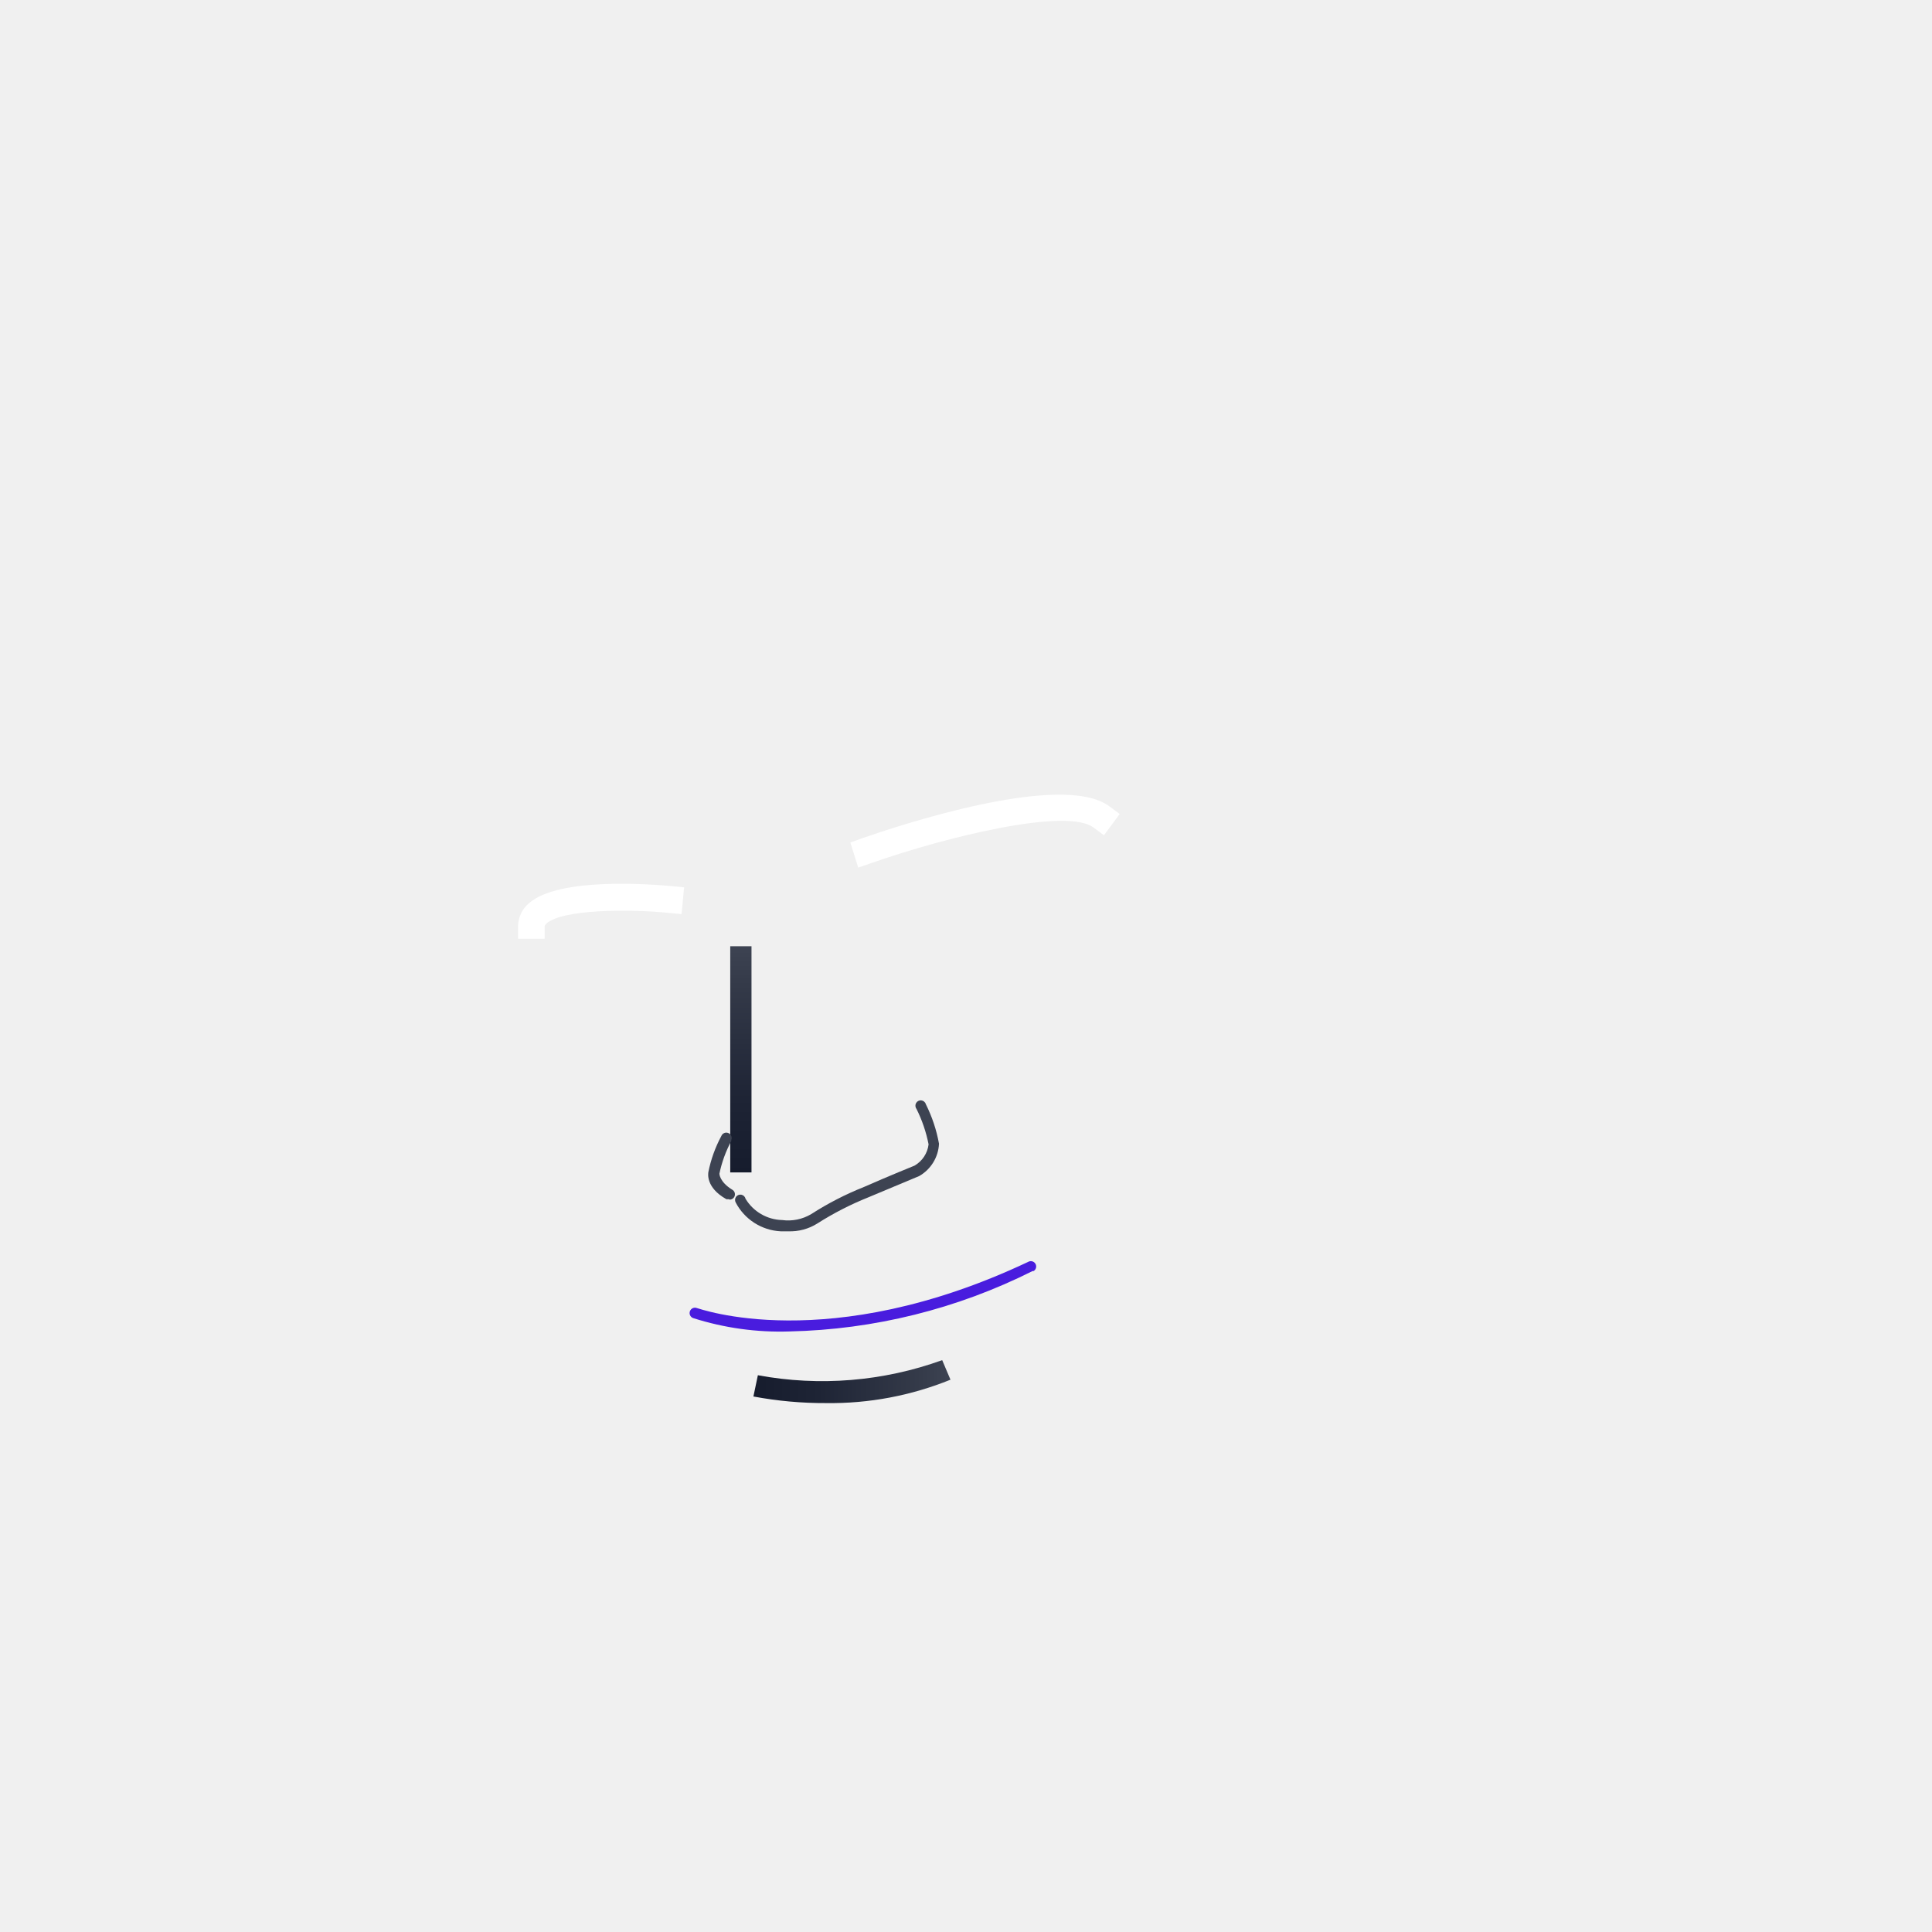
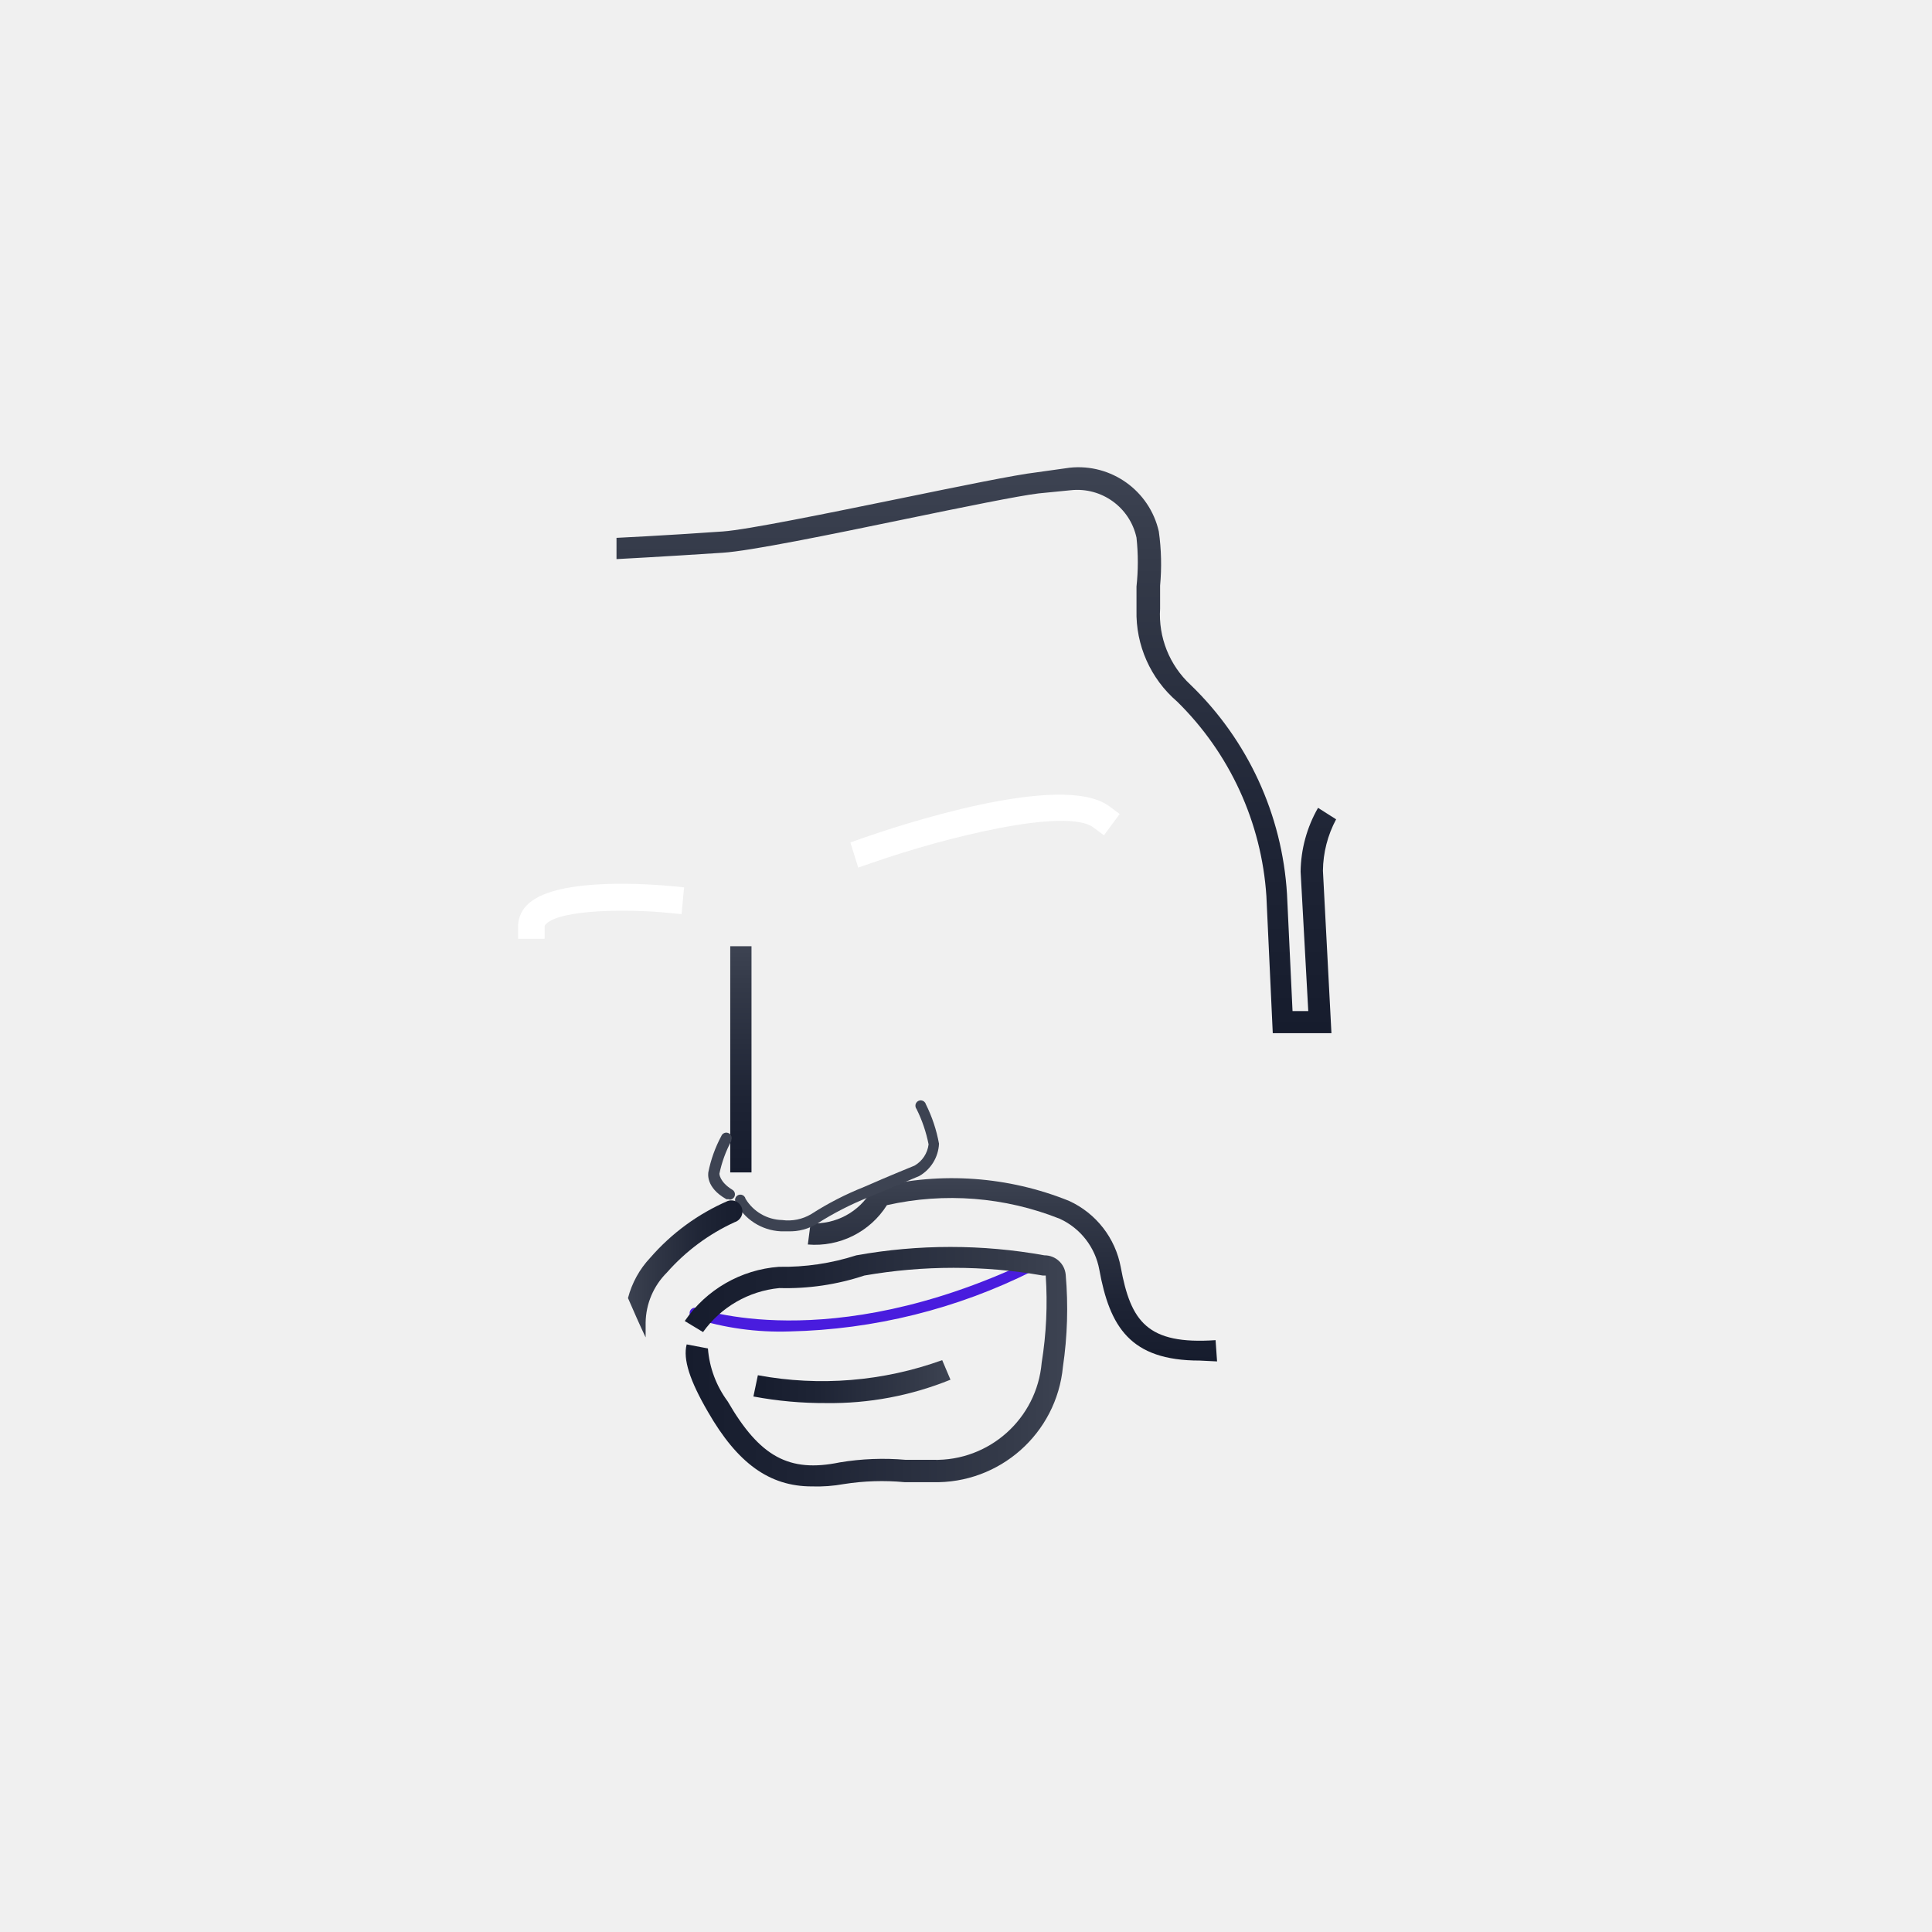
<svg xmlns="http://www.w3.org/2000/svg" xmlns:xlink="http://www.w3.org/1999/xlink" id="Livello_1" data-name="Livello 1" viewBox="0 0 90.88 90.88">
  <defs>
-     <style>.cls-1{fill:#fff;}.cls-2{fill:url(#Sfumatura_senza_nome);}.cls-3{fill:url(#Sfumatura_senza_nome-2);}.cls-4{fill:#491cde;}.cls-5{fill:#3d4352;}</style>
+     <style>.cls-1{fill:#fff;}.cls-2{fill:url(#Sfumatura_senza_nome);}.cls-3{fill:url(#Sfumatura_senza_nome-2);}.cls-4{fill:#491cde;}.cls-5{fill:url(#Sfumatura_senza_nome-3);}.cls-6{fill:url(#Sfumatura_senza_nome-4);}.cls-7{fill:#3d4352;}.cls-8{fill:url(#Sfumatura_senza_nome_10);}.cls-9{fill:url(#Sfumatura_senza_nome-5);}</style>
    <linearGradient id="Sfumatura_senza_nome" x1="34.85" y1="-2318.04" x2="34.85" y2="-2307.4" gradientTransform="matrix(1, 0, 0, -1, 0, -2262.89)" gradientUnits="userSpaceOnUse">
      <stop offset="0" stop-color="#161c2d" />
      <stop offset="0.33" stop-color="#1e2435" />
      <stop offset="0.83" stop-color="#343a49" />
      <stop offset="1" stop-color="#3d4352" />
    </linearGradient>
    <linearGradient id="Sfumatura_senza_nome-2" x1="35.44" y1="-2327.83" x2="44.71" y2="-2327.83" xlink:href="#Sfumatura_senza_nome" />
+     <linearGradient id="Sfumatura_senza_nome-3" x1="32.22" y1="-2327.18" x2="50.23" y2="-2327.18" xlink:href="#Sfumatura_senza_nome" />
+     <linearGradient id="Sfumatura_senza_nome-4" x1="47.64" y1="-2326.89" x2="47.64" y2="-2318.24" xlink:href="#Sfumatura_senza_nome" />
+     <linearGradient id="Sfumatura_senza_nome_10" x1="29.41" y1="-2322.63" x2="34.94" y2="-2322.63" gradientTransform="matrix(1, 0, 0, -1, 0, -2262.89)" gradientUnits="userSpaceOnUse">
+       <stop offset="0" stop-color="#3d4352" />
+       <stop offset="0.17" stop-color="#343a49" />
+       <stop offset="0.67" stop-color="#1e2435" />
+       <stop offset="1" stop-color="#161c2d" />
+     </linearGradient>
+     <linearGradient id="Sfumatura_senza_nome-5" x1="45.93" y1="-2311.49" x2="45.93" y2="-2284.91" xlink:href="#Sfumatura_senza_nome" />
  </defs>
  <path class="cls-1" d="M40.37,40.81,40,39.63l.59-.21c1.54-.54,9.34-3.15,11.58-1.5l.5.37-.74,1-.5-.37c-1.26-.93-6.85.42-10.42,1.67Z" />
  <path class="cls-1" d="M25.62,44.16H24.37v-.62a1.43,1.43,0,0,1,.51-1.05c1.41-1.25,5.81-.89,6.68-.81l.62.06L32.06,43l-.62-.06c-1.93-.19-5-.16-5.73.5-.09.08-.09.12-.09.14Z" />
  <rect class="cls-2" x="34.35" y="44.51" width="1" height="10.64" />
  <path class="cls-3" d="M38.87,66a18.11,18.11,0,0,1-3.43-.31l.21-1a16.61,16.61,0,0,0,8.67-.71l.39.92A15,15,0,0,1,38.87,66Z" />
  <path class="cls-4" d="M37.14,62.63A13.44,13.44,0,0,1,32.6,62a.25.25,0,0,1,.18-.47h0c.06,0,6.15,2.28,15.58-2.17a.25.25,0,0,1,.26.43l-.05,0A26.8,26.8,0,0,1,37.14,62.63Z" />
-   <path class="cls-5" d="M34.29,56.41h-.12c-1-.56-.85-1.24-.85-1.27a6.08,6.08,0,0,1,.61-1.7.25.25,0,0,1,.47.18l0,.05a5.73,5.73,0,0,0-.56,1.54s0,.38.6.75a.25.25,0,0,1-.12.47Z" />
-   <path class="cls-5" d="M37.08,57.92h-.36a2.53,2.53,0,0,1-2.11-1.35.25.25,0,1,1,.46-.18,2.07,2.07,0,0,0,1.72,1,2.12,2.12,0,0,0,1.37-.28,14.49,14.49,0,0,1,2.49-1.28c1.11-.49,2.37-1,2.37-1a1.34,1.34,0,0,0,.66-1,6.57,6.57,0,0,0-.57-1.67.25.25,0,1,1,.44-.22,6.91,6.91,0,0,1,.62,1.86,1.85,1.85,0,0,1-.93,1.52l-2.39,1a14.51,14.51,0,0,0-2.4,1.23A2.4,2.4,0,0,1,37.08,57.92Z" />
+   <path class="cls-5" d="M38.19,69.92c-2,0-3.5-1.09-4.89-3.51-.85-1.46-1.18-2.47-1-3.17l1,.19a4.8,4.8,0,0,0,.93,2.49c1.51,2.61,2.89,3.36,5.27,2.87a12.34,12.34,0,0,1,3.11-.12h1.28A5,5,0,0,0,49,64.1a18.09,18.09,0,0,0,.19-4.1h-.14a24.45,24.45,0,0,0-8.39,0,11.67,11.67,0,0,1-4,.59,5,5,0,0,0-3.59,2.07l-.86-.52a5.9,5.9,0,0,1,4.43-2.55,11.27,11.27,0,0,0,3.64-.54,25,25,0,0,1,8.85,0,1,1,0,0,1,1,.91A18.66,18.66,0,0,1,50,64.29a6,6,0,0,1-6.14,5.43H42.55a11.47,11.47,0,0,0-2.86.09A7.09,7.09,0,0,1,38.19,69.92Z" />
+   <path class="cls-6" d="M56.43,64c-3.27,0-4.23-1.59-4.72-4.28a3.28,3.28,0,0,0-1.86-2.39,13.8,13.8,0,0,0-8.13-.64A4,4,0,0,1,38,58.54l.13-1A3.09,3.09,0,0,0,41,56l.1-.16h.19a14.73,14.73,0,0,1,9,.65,4.29,4.29,0,0,1,2.43,3.12c.47,2.55,1.24,3.65,4.46,3.43l.07,1Z" />
+   <path class="cls-7" d="M34.29,56.41h-.12c-1-.56-.85-1.24-.85-1.27a6.08,6.08,0,0,1,.61-1.7.25.25,0,0,1,.47.18l0,.05a5.73,5.73,0,0,0-.56,1.54s0,.38.6.75a.25.25,0,0,1-.12.47Z" />
+   <path class="cls-7" d="M37.08,57.92h-.36a2.53,2.53,0,0,1-2.11-1.35.25.25,0,1,1,.46-.18,2.07,2.07,0,0,0,1.72,1,2.12,2.12,0,0,0,1.37-.28,14.49,14.49,0,0,1,2.49-1.28c1.11-.49,2.37-1,2.37-1a1.34,1.34,0,0,0,.66-1,6.57,6.57,0,0,0-.57-1.67.25.25,0,1,1,.44-.22,6.91,6.91,0,0,1,.62,1.86,1.85,1.85,0,0,1-.93,1.52l-2.39,1a14.51,14.51,0,0,0-2.4,1.23A2.4,2.4,0,0,1,37.08,57.92Z" />
+   <path class="cls-8" d="M30.37,62.21a3.39,3.39,0,0,1,1-2.35,9.53,9.53,0,0,1,3.19-2.37.5.5,0,0,0-.32-1,10.2,10.2,0,0,0-3.65,2.67,4.37,4.37,0,0,0-1.05,1.9c.27.62.54,1.24.83,1.85Z" />
+   <path class="cls-9" d="M62.63,48.6H59.87l-.3-6.45A14.12,14.12,0,0,0,55.37,33a5.49,5.49,0,0,1-1.91-4.3V27.59a10.7,10.7,0,0,0,0-2.3,2.85,2.85,0,0,0-3.09-2.23l-1.52.15c-.92.11-3.52.64-6.28,1.21C39,25.16,35.27,25.92,34,26c-2.88.19-5,.3-5,.3v-1s2.14-.1,5-.3c1.15-.08,5-.87,8.38-1.56,2.78-.57,5.41-1.11,6.37-1.22L50.32,22a3.88,3.88,0,0,1,4.19,3,11,11,0,0,1,.06,2.55v1.08A4.5,4.5,0,0,0,56,32.21a14.93,14.93,0,0,1,4.54,9.85l.26,5.5h.74L61.18,41A6.18,6.18,0,0,1,62,38l.85.54a5.23,5.23,0,0,0-.62,2.42Z" />
</svg>
